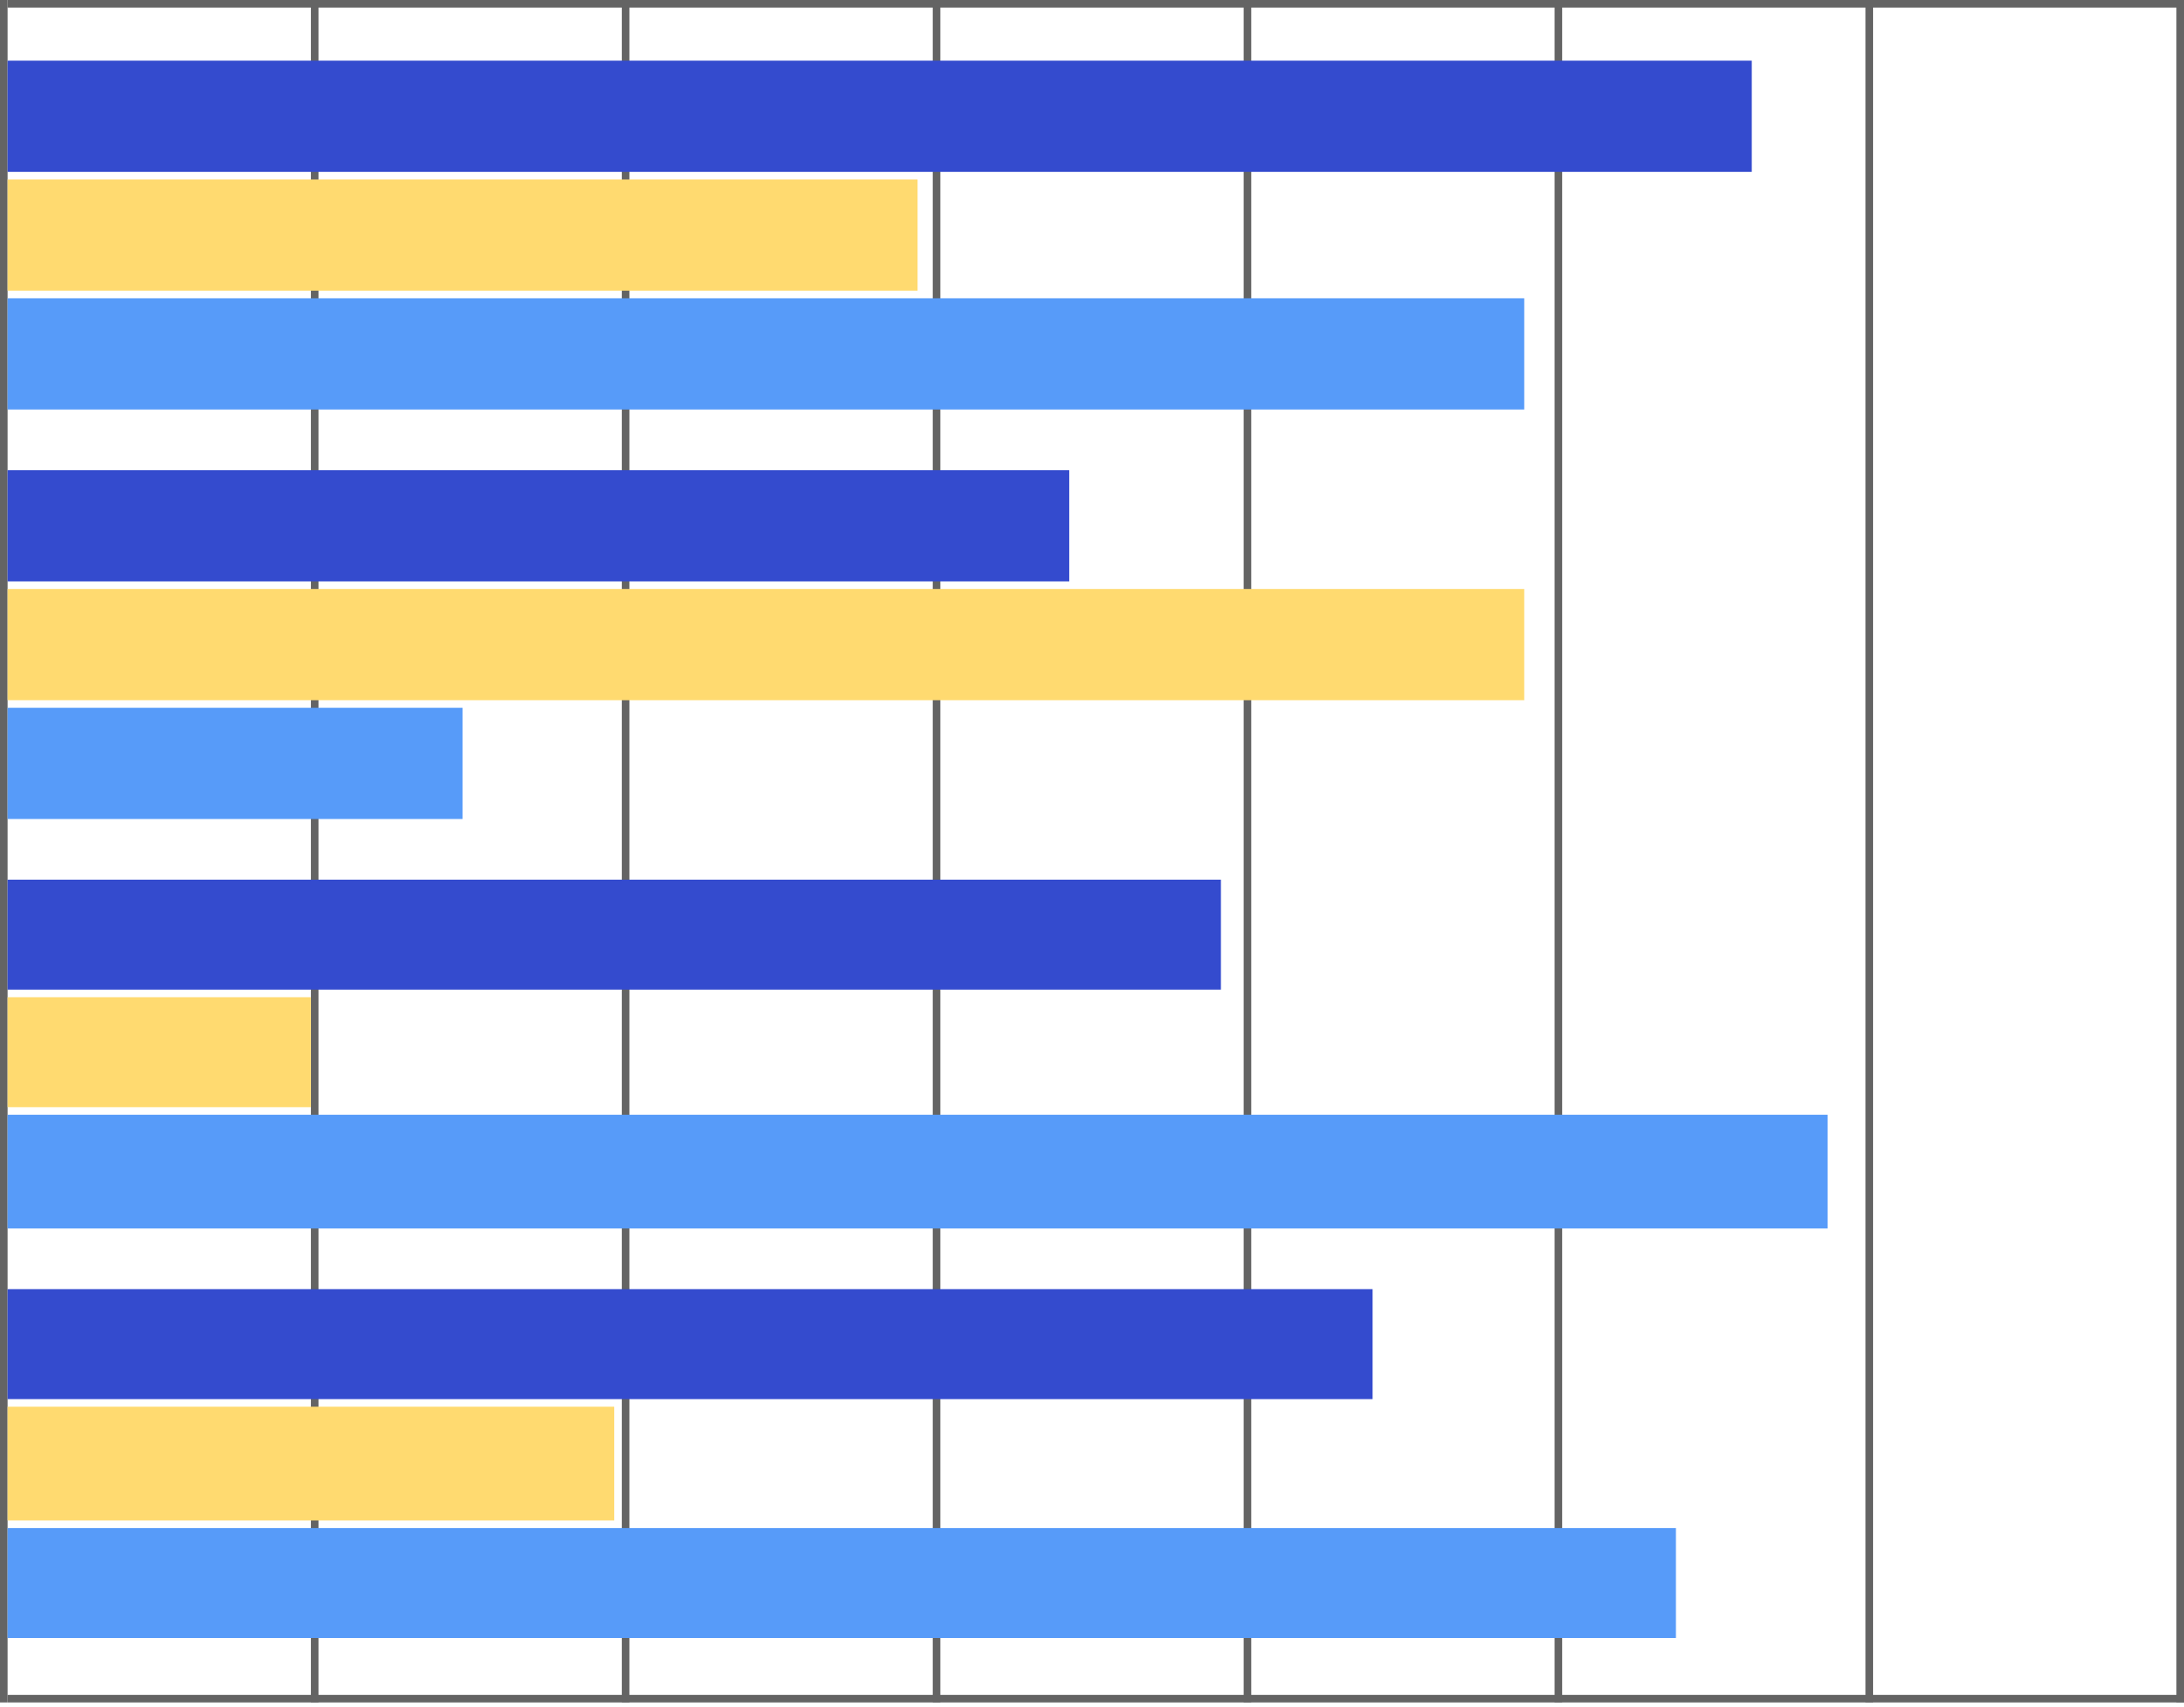
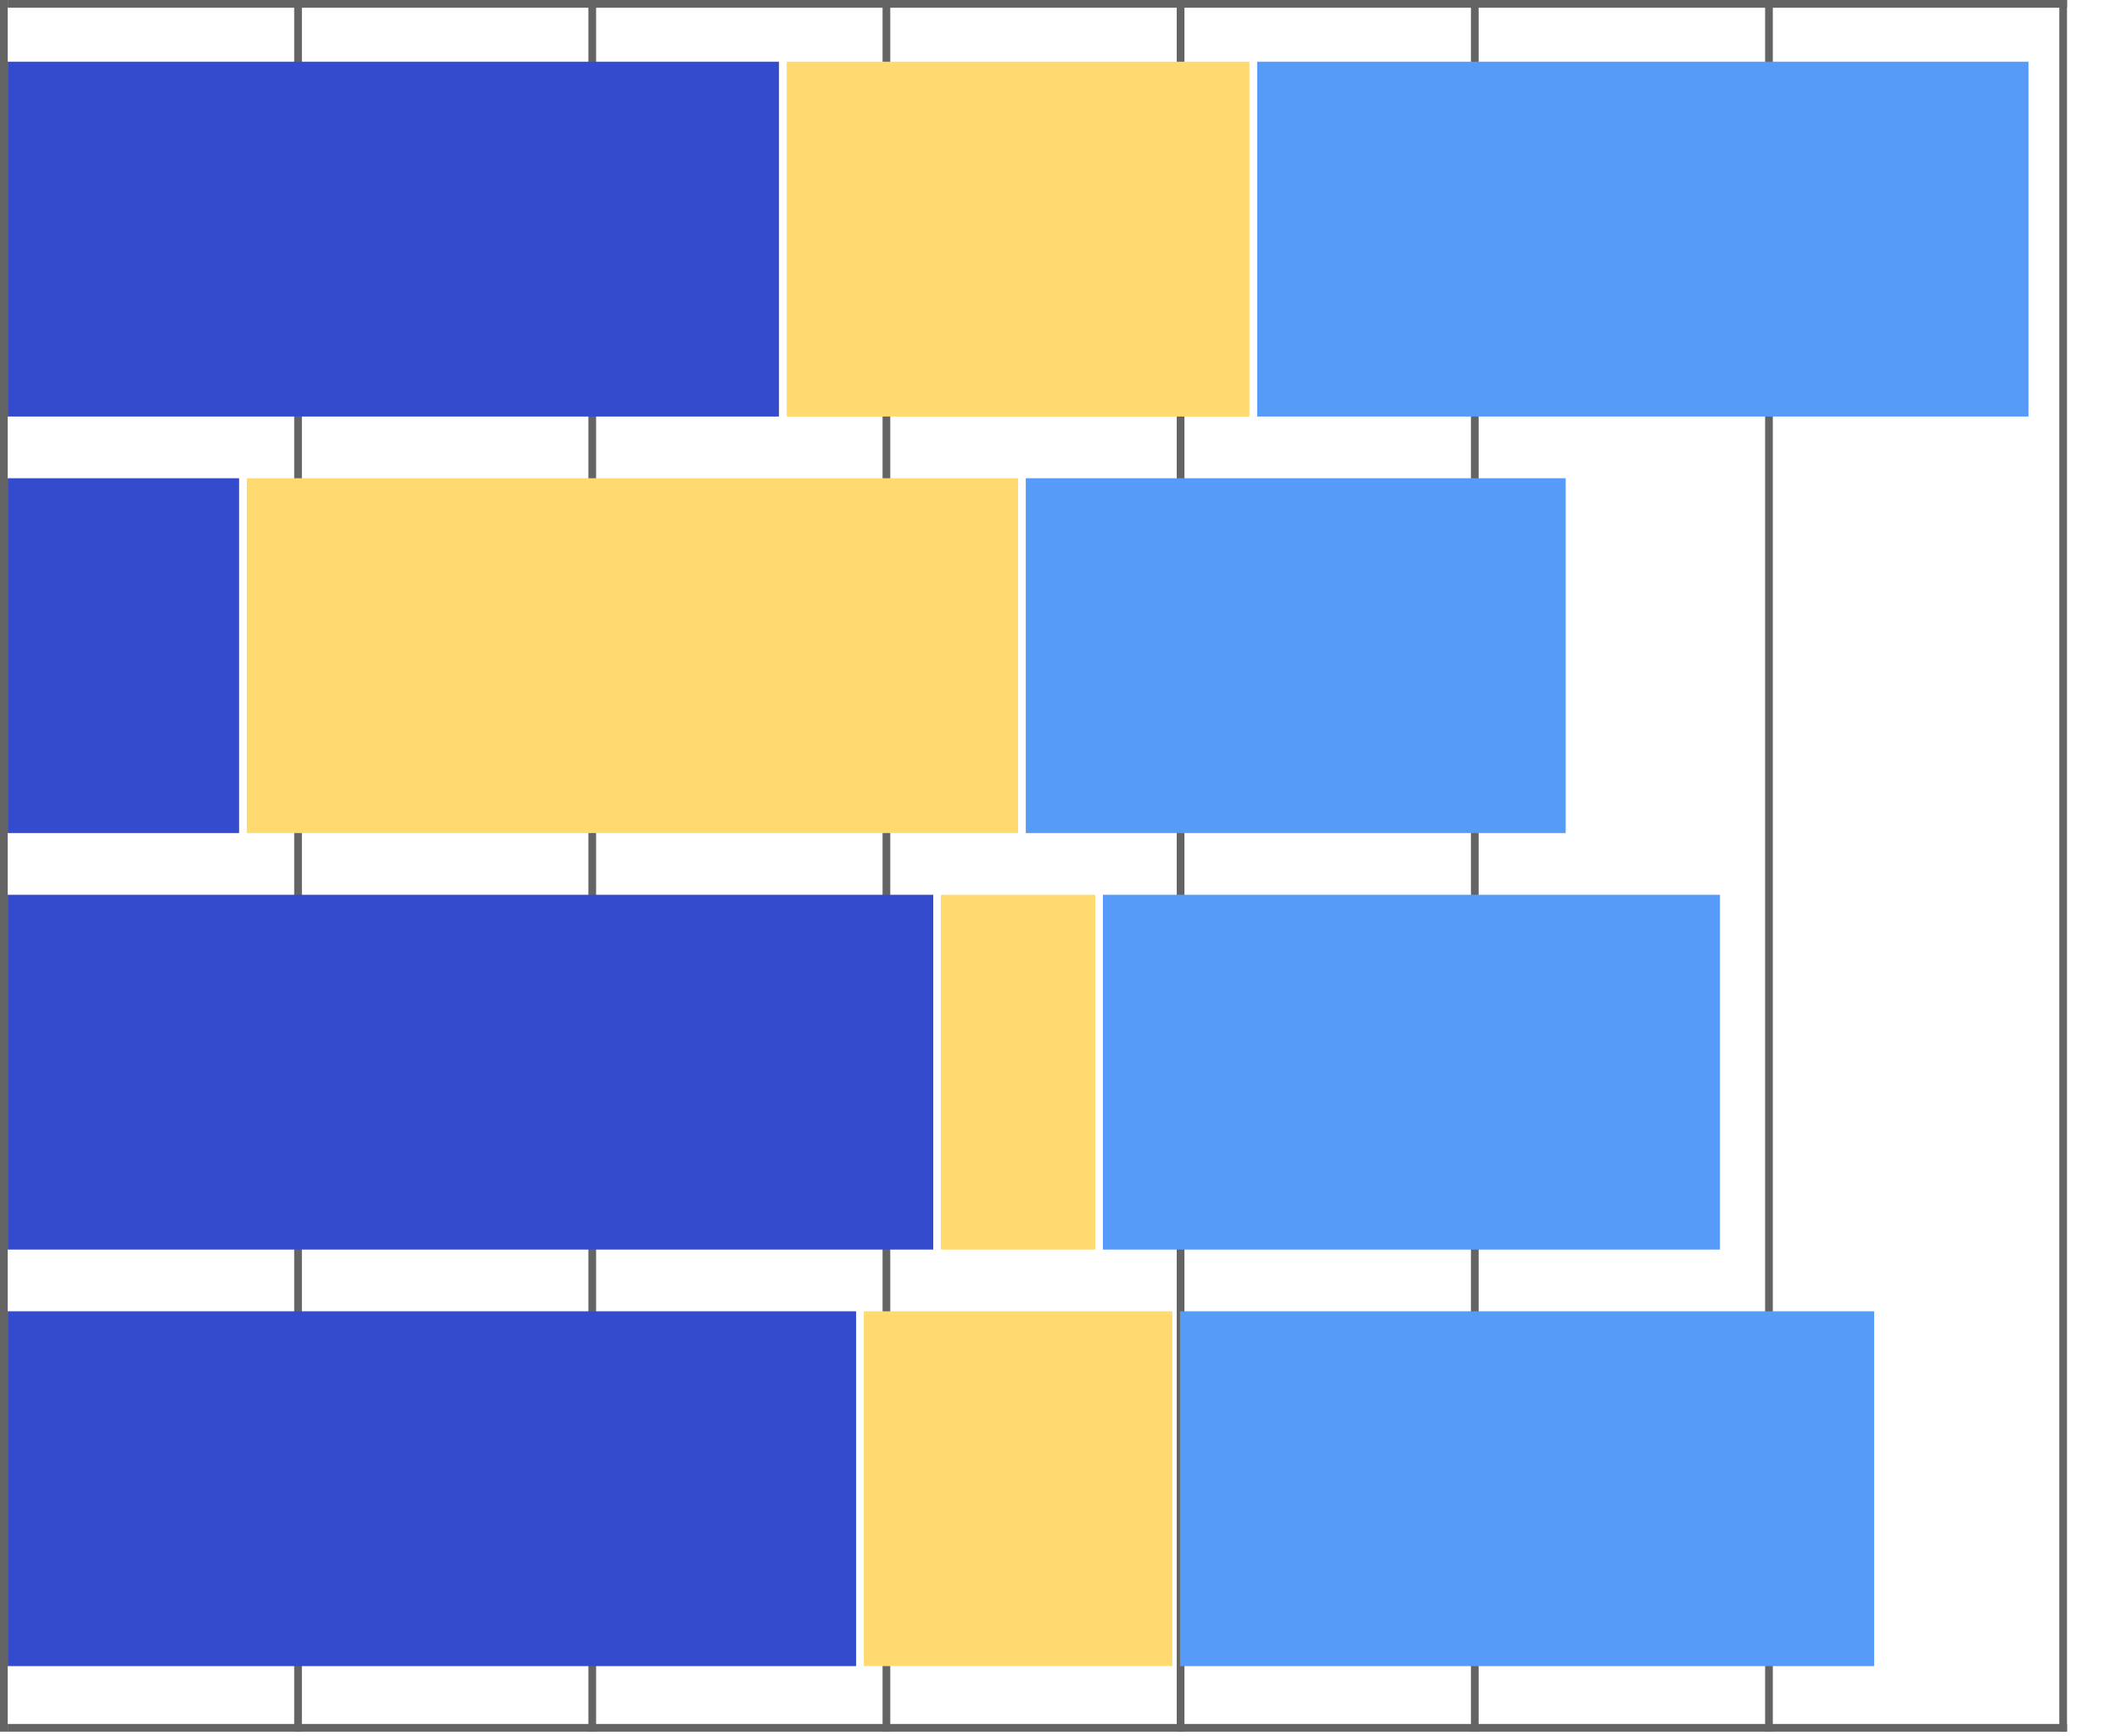
- <svg xmlns="http://www.w3.org/2000/svg" width="288" height="225" viewBox="0 0 288 225" fill="none">
-   <line x1="1" y1="0.5" x2="288" y2="0.5" stroke="#646464" />
-   <line x1="1" y1="224" x2="288" y2="224" stroke="#646464" />
+ <svg xmlns="http://www.w3.org/2000/svg" width="275" height="225" viewBox="0 0 275 225" fill="none">
+   <line x1="1" y1="0.5" x2="268" y2="0.5" stroke="#646464" />
+   <line x1="1" y1="224" x2="268" y2="224" stroke="#646464" />
  <line x1="0.5" y1="224.5" x2="0.5" stroke="#646464" />
-   <line x1="41.5" y1="224.5" x2="41.5" stroke="#646464" />
-   <line x1="82.5" y1="224.5" x2="82.5" stroke="#646464" />
-   <line x1="123.5" y1="224.5" x2="123.5" stroke="#646464" />
-   <line x1="164.5" y1="224.5" x2="164.5" stroke="#646464" />
-   <line x1="205.5" y1="224.5" x2="205.5" stroke="#646464" />
-   <line x1="246.5" y1="224.5" x2="246.5" stroke="#646464" />
-   <line x1="287.5" y1="224.5" x2="287.5" stroke="#646464" />
-   <rect width="230" height="14.667" transform="matrix(-1 0 0 1 231 8)" fill="#344BCE" />
-   <rect width="120" height="14.667" transform="matrix(-1 0 0 1 121 23.6667)" fill="#FFDA70" />
-   <rect width="200" height="14.667" transform="matrix(-1 0 0 1 201 39.3333)" fill="#579BF9" />
-   <rect width="140" height="14.667" transform="matrix(-1 0 0 1 141 62)" fill="#344BCE" />
-   <rect width="200" height="14.667" transform="matrix(-1 0 0 1 201 77.6667)" fill="#FFDA70" />
-   <rect width="60" height="14.667" transform="matrix(-1 0 0 1 61 93.3333)" fill="#579BF9" />
-   <rect width="160" height="14.5" transform="matrix(-1 0 0 1 161 116)" fill="#344BCE" />
-   <rect width="40" height="14.5" transform="matrix(-1 0 0 1 41 131.5)" fill="#FFDA70" />
-   <rect width="240" height="15" transform="matrix(-1 0 0 1 241 147)" fill="#579BF9" />
-   <rect width="180" height="14.5" transform="matrix(-1 0 0 1 181 170)" fill="#344BCE" />
-   <rect width="80" height="15" transform="matrix(-1 0 0 1 81 185.5)" fill="#FFDA70" />
-   <rect width="220" height="14.5" transform="matrix(-1 0 0 1 221 201.5)" fill="#579BF9" />
+   <line x1="38.643" y1="224.5" x2="38.643" stroke="#646464" />
+   <line x1="76.786" y1="224.5" x2="76.786" stroke="#646464" />
+   <line x1="114.929" y1="224.5" x2="114.929" stroke="#646464" />
+   <line x1="153.071" y1="224.5" x2="153.071" stroke="#646464" />
+   <line x1="191.214" y1="224.5" x2="191.214" stroke="#646464" />
+   <line x1="229.357" y1="224.5" x2="229.357" stroke="#646464" />
+   <line x1="267.5" y1="224.5" x2="267.5" stroke="#646464" />
+   <rect width="100" height="46" transform="matrix(-1 0 0 1 101 8)" fill="#344BCE" />
+   <rect width="60" height="46" transform="matrix(-1 0 0 1 162 8)" fill="#FFDA70" />
+   <rect width="100" height="46" transform="matrix(-1 0 0 1 263 8)" fill="#579BF9" />
+   <rect width="30" height="46" transform="matrix(-1 0 0 1 31 62)" fill="#344BCE" />
+   <rect width="100" height="46" transform="matrix(-1 0 0 1 132 62)" fill="#FFDA70" />
+   <rect width="70" height="46" transform="matrix(-1 0 0 1 203 62)" fill="#579BF9" />
+   <rect width="120" height="46" transform="matrix(-1 0 0 1 121 116)" fill="#344BCE" />
+   <rect width="20" height="46" transform="matrix(-1 0 0 1 142 116)" fill="#FFDA70" />
+   <rect width="80" height="46" transform="matrix(-1 0 0 1 223 116)" fill="#579BF9" />
+   <rect width="110" height="46" transform="matrix(-1 0 0 1 111 170)" fill="#344BCE" />
+   <rect width="40" height="46" transform="matrix(-1 0 0 1 152 170)" fill="#FFDA70" />
+   <rect width="90" height="46" transform="matrix(-1 0 0 1 243 170)" fill="#579BF9" />
</svg>
